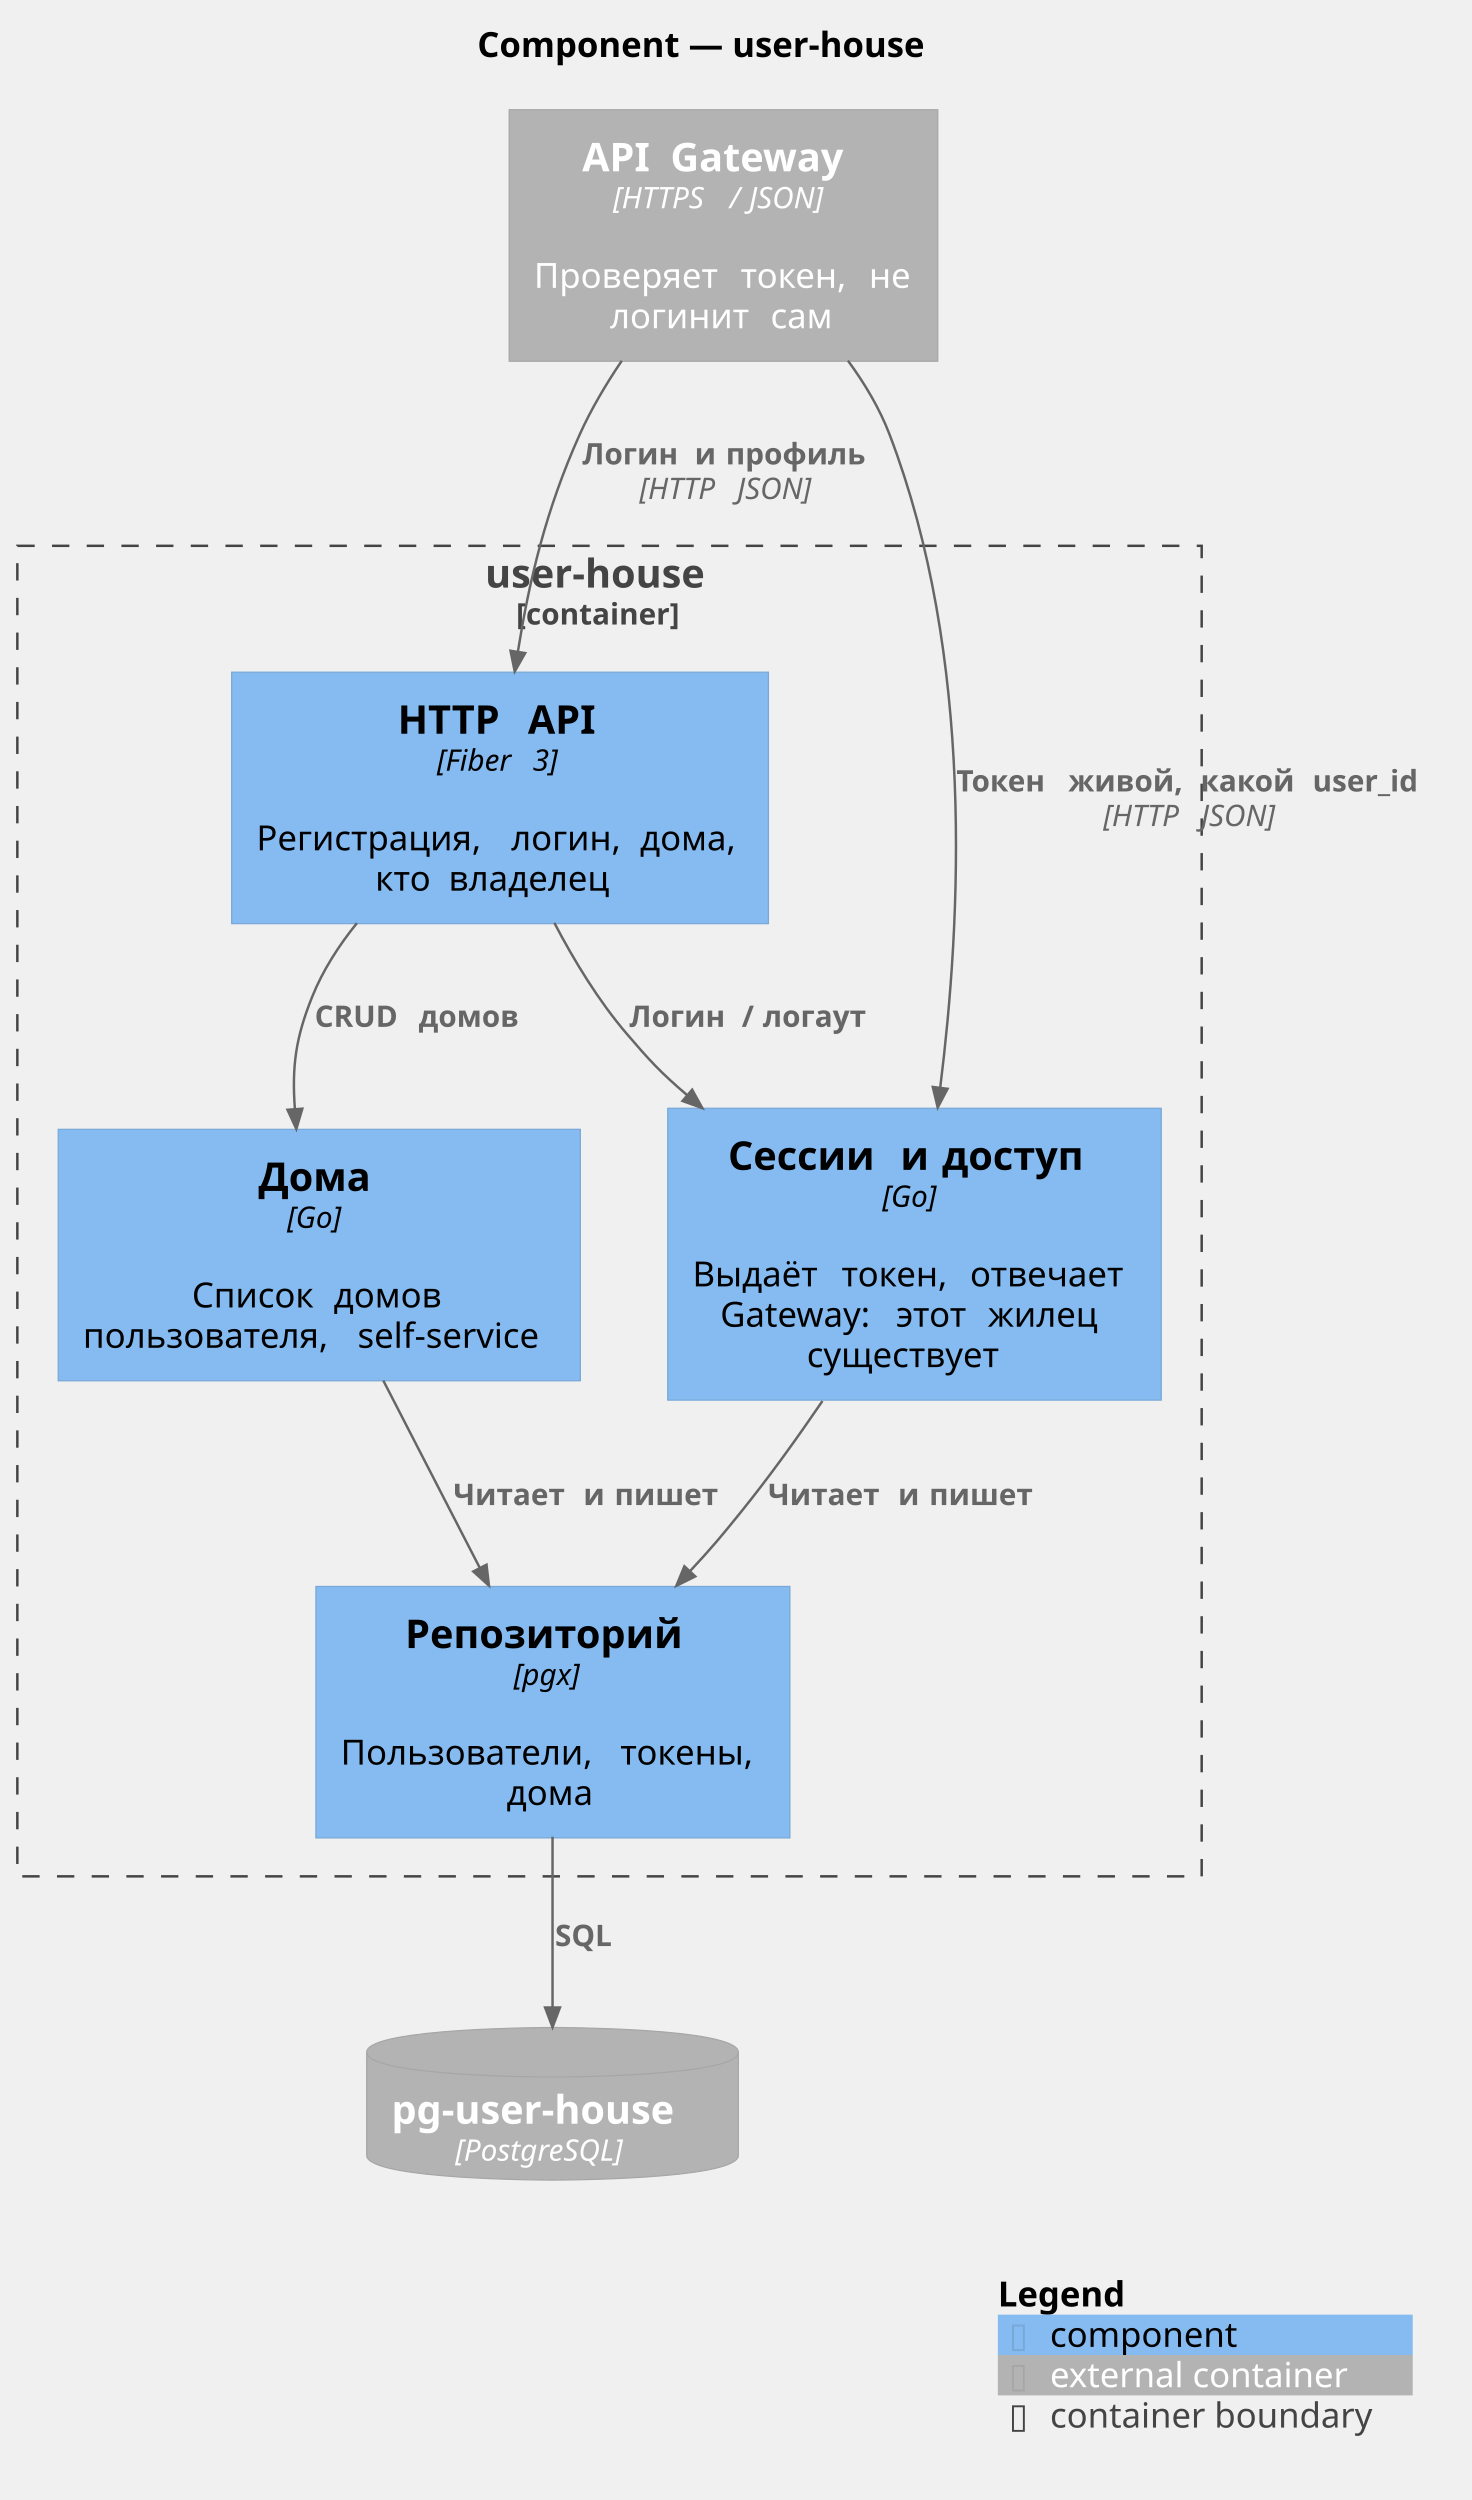
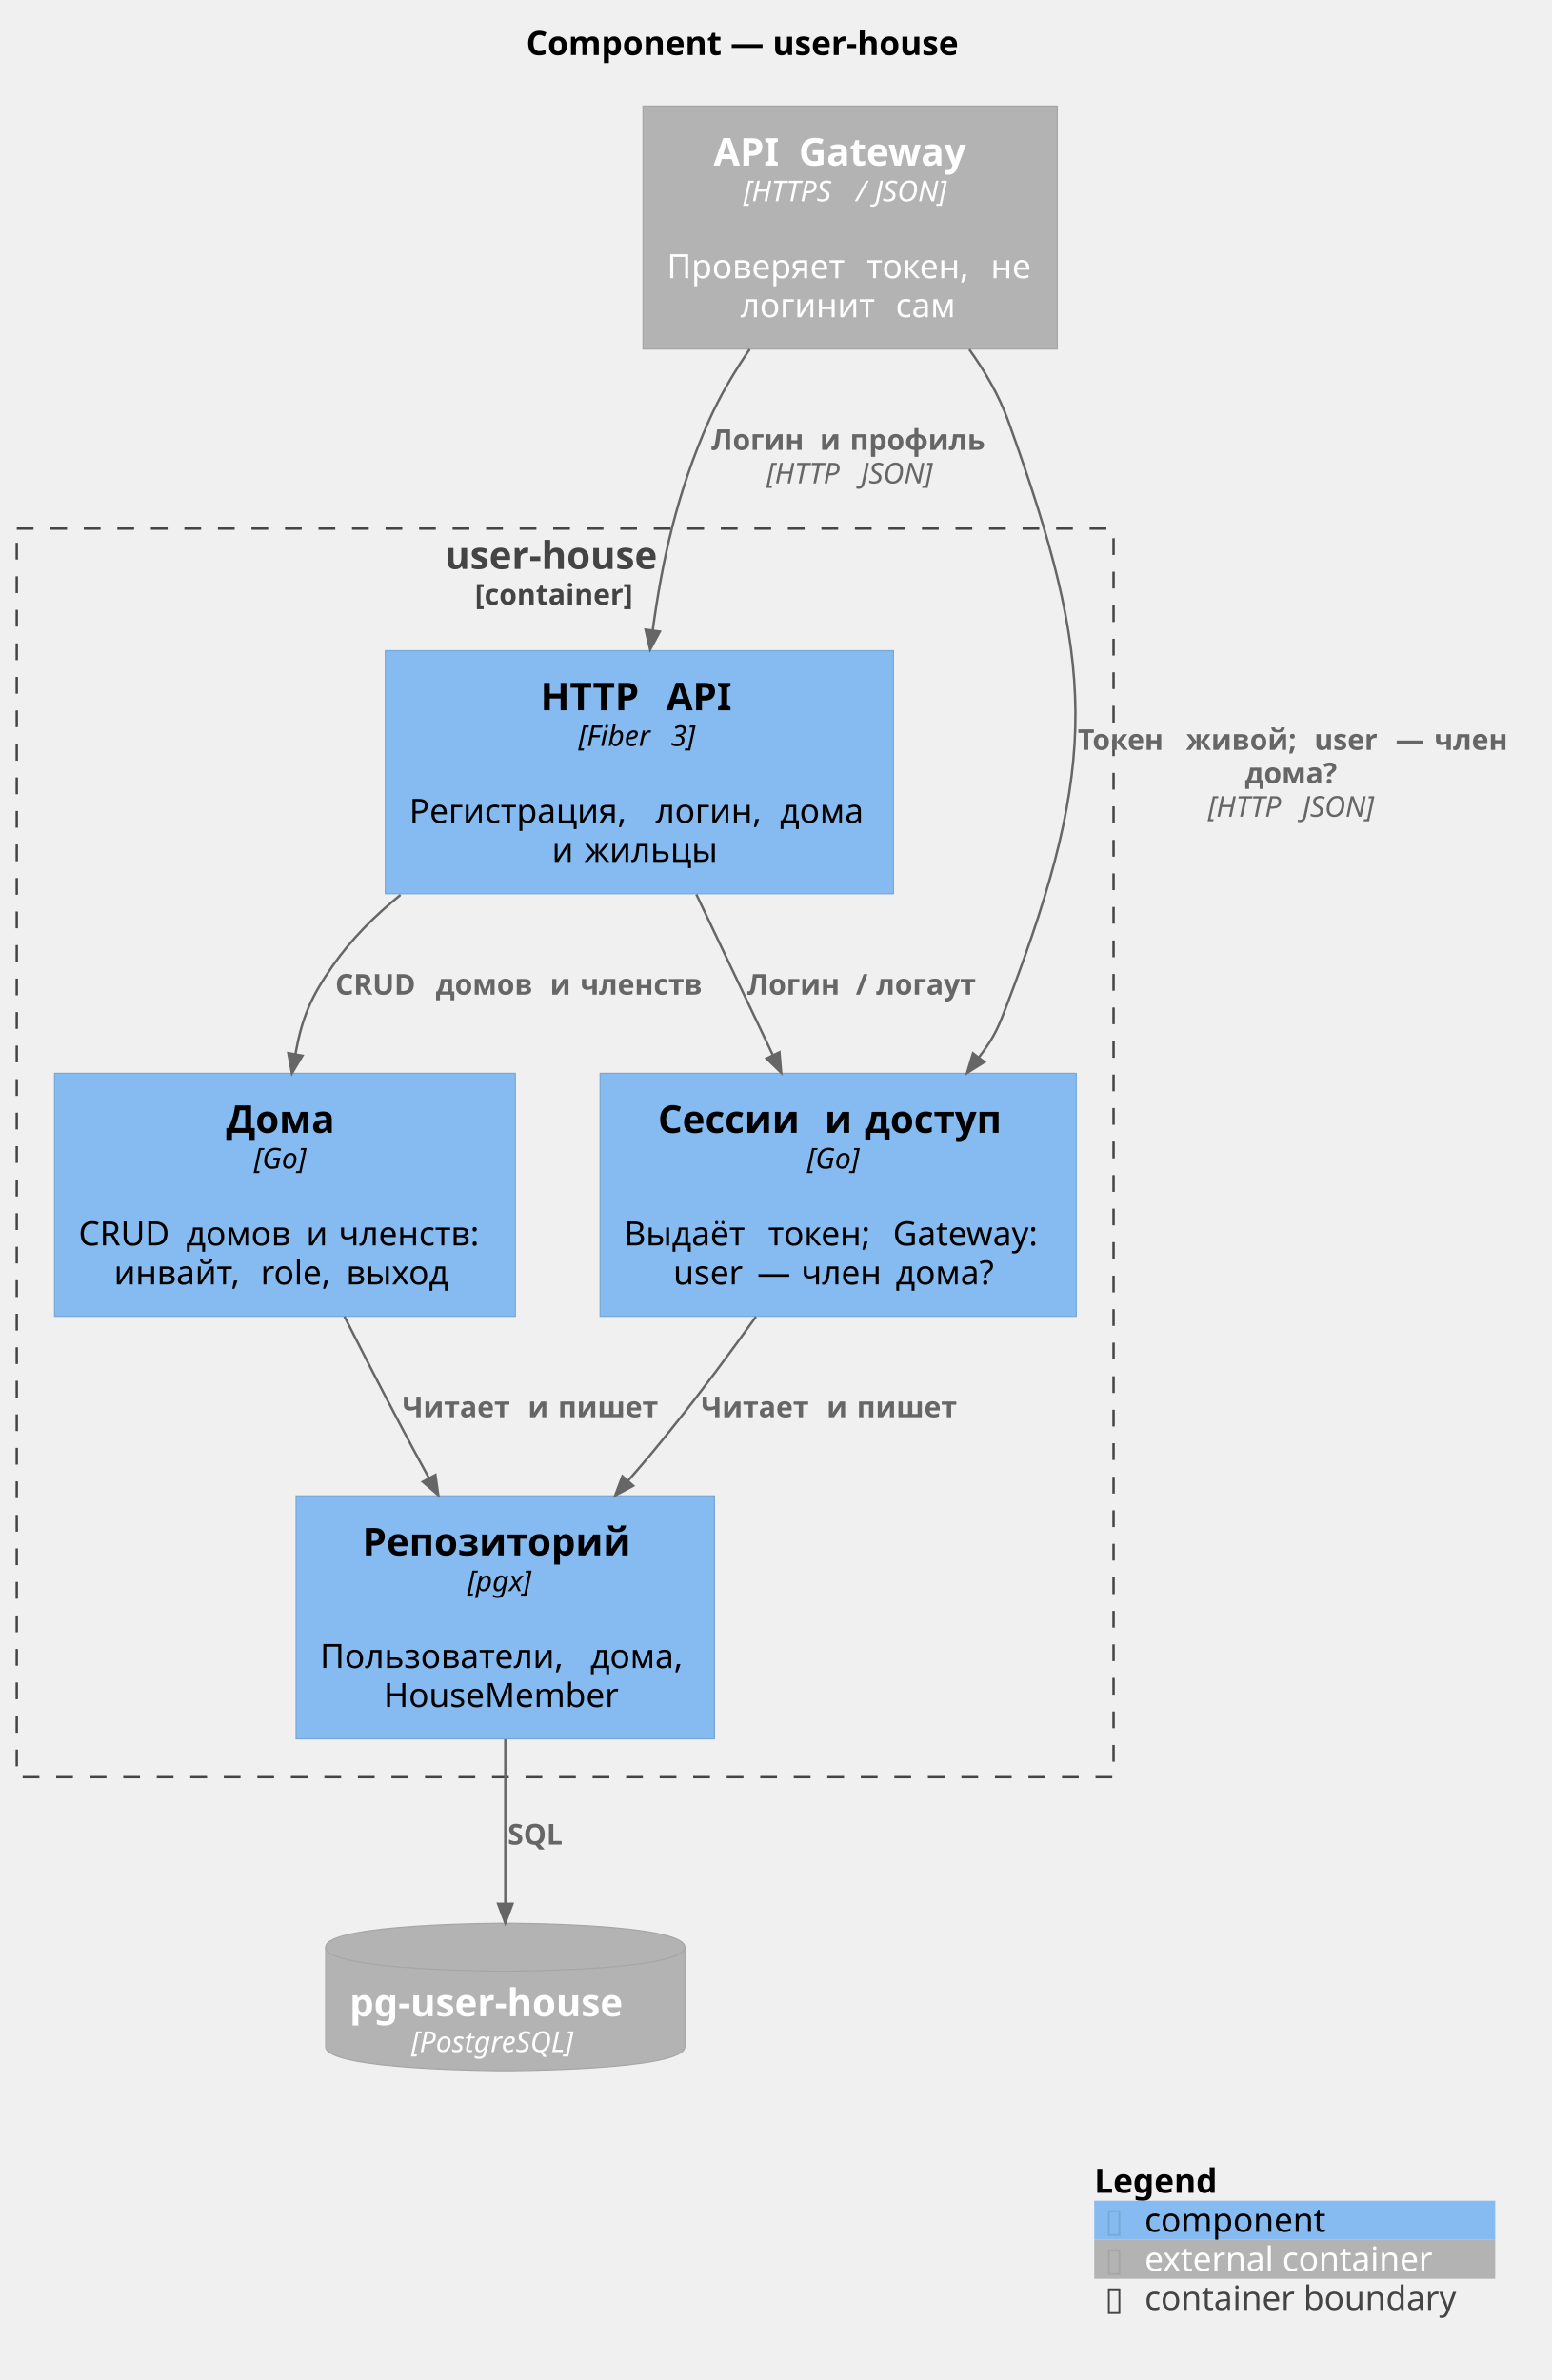
- <svg xmlns="http://www.w3.org/2000/svg" version="1.1" data-diagram-type="DESCRIPTION" style="width:594px;height:1009px;background:#FFFFFF;" width="594px" height="1009px" viewBox="0 0 594 1009" zoomAndPan="magnify" preserveAspectRatio="none" contentStyleType="text/css">
+ <svg xmlns="http://www.w3.org/2000/svg" version="1.1" data-diagram-type="DESCRIPTION" style="width:648px;height:994px;background:#FFFFFF;" width="648px" height="994px" viewBox="0 0 648 994" zoomAndPan="magnify" preserveAspectRatio="none" contentStyleType="text/css">
  <defs />
  <g font-family="sans-serif" lengthAdjust="spacing">
    <g class="title" data-source-line="3">
-       <text x="192.648" y="22.995" fill="#000" font-size="14" textLength="201.879" font-weight="700">Component — user-house</text>
+       <text x="219.75" y="22.995" fill="#000" font-size="14" textLength="201.879" font-weight="700">Component — user-house</text>
    </g>
    <g class="cluster" data-qualified-name="userHouse" id="ent0001" data-source-line="1690">
-       <rect x="7" y="220.297" width="478" height="537" fill="none" style="stroke:#444;stroke-width:1;stroke-dasharray:7,7;" />
-       <text x="195.777" y="237.148" fill="#444" font-size="16" textLength="100.445" font-weight="700">user-house</text>
-       <text x="208.292" y="252.061" fill="#444" font-size="12" textLength="75.416" font-weight="700">[container]</text>
+       <rect x="7" y="220.777" width="458" height="521.46" fill="none" style="stroke:#444;stroke-width:1;stroke-dasharray:7,7;" />
+       <text x="185.777" y="237.628" fill="#444" font-size="16" textLength="100.445" font-weight="700">user-house</text>
+       <text x="198.292" y="252.541" fill="#444" font-size="12" textLength="75.416" font-weight="700">[container]</text>
    </g>
    <g class="entity" data-qualified-name="userHouse.api" id="ent0002" data-source-line="83">
-       <rect x="93.5" y="271.297" width="216.636" height="101.484" fill="#85BBF0" style="stroke:#78A8D8;stroke-width:0.5;" />
-       <text x="160.529" y="296.148" fill="#000" font-size="16" textLength="46.945" font-weight="700">HTTP</text>
-       <text x="207.474" y="296.148" fill="#000" font-size="16" font-weight="700"> </text>
-       <text x="213.044" y="296.148" fill="#000" font-size="16" textLength="30.063" font-weight="700">API</text>
-       <text x="176.327" y="311.061" fill="#000" font-size="12" textLength="34.852" font-style="italic">[Fiber</text>
-       <text x="211.178" y="311.061" fill="#000" font-size="12" font-style="italic"> </text>
-       <text x="214.993" y="311.061" fill="#000" font-size="12" textLength="12.316" font-style="italic">3]</text>
-       <text x="199.593" y="326.886" fill="#000" font-size="14"> </text>
-       <text x="103.5" y="343.183" fill="#000" font-size="14" textLength="98.328">Регистрация,</text>
-       <text x="201.828" y="343.183" fill="#000" font-size="14"> </text>
-       <text x="206.278" y="343.183" fill="#000" font-size="14" textLength="47.571">логин,</text>
-       <text x="253.85" y="343.183" fill="#000" font-size="14"> </text>
-       <text x="258.3" y="343.183" fill="#000" font-size="14" textLength="41.836">дома,</text>
-       <text x="151.423" y="359.479" fill="#000" font-size="14" textLength="25.177">кто</text>
-       <text x="176.6" y="359.479" fill="#000" font-size="14"> </text>
-       <text x="181.05" y="359.479" fill="#000" font-size="14" textLength="71.162">владелец</text>
+       <rect x="160.91" y="271.777" width="212.186" height="101.484" fill="#85BBF0" style="stroke:#78A8D8;stroke-width:0.5;" />
+       <text x="225.714" y="296.628" fill="#000" font-size="16" textLength="46.945" font-weight="700">HTTP</text>
+       <text x="272.659" y="296.628" fill="#000" font-size="16" font-weight="700"> </text>
+       <text x="278.229" y="296.628" fill="#000" font-size="16" textLength="30.063" font-weight="700">API</text>
+       <text x="241.512" y="311.541" fill="#000" font-size="12" textLength="34.852" font-style="italic">[Fiber</text>
+       <text x="276.363" y="311.541" fill="#000" font-size="12" font-style="italic"> </text>
+       <text x="280.178" y="311.541" fill="#000" font-size="12" textLength="12.316" font-style="italic">3]</text>
+       <text x="264.778" y="327.366" fill="#000" font-size="14"> </text>
+       <text x="170.91" y="343.663" fill="#000" font-size="14" textLength="98.328">Регистрация,</text>
+       <text x="269.238" y="343.663" fill="#000" font-size="14"> </text>
+       <text x="273.688" y="343.663" fill="#000" font-size="14" textLength="47.571">логин,</text>
+       <text x="321.26" y="343.663" fill="#000" font-size="14"> </text>
+       <text x="325.71" y="343.663" fill="#000" font-size="14" textLength="37.386">дома</text>
+       <text x="230.482" y="359.959" fill="#000" font-size="14">и</text>
+       <text x="239.58" y="359.959" fill="#000" font-size="14"> </text>
+       <text x="244.031" y="359.959" fill="#000" font-size="14" textLength="59.493">жильцы</text>
    </g>
    <g class="entity" data-qualified-name="userHouse.auth" id="ent0003" data-source-line="83">
-       <rect x="269.5" y="447.297" width="199.184" height="117.781" fill="#85BBF0" style="stroke:#78A8D8;stroke-width:0.5;" />
-       <text x="293.846" y="472.148" fill="#000" font-size="16" textLength="63.984" font-weight="700">Сессии</text>
-       <text x="357.83" y="472.148" fill="#000" font-size="16" font-weight="700"> </text>
-       <text x="363.4" y="472.148" fill="#000" font-size="16" font-weight="700">и</text>
-       <text x="374.611" y="472.148" fill="#000" font-size="16" font-weight="700"> </text>
-       <text x="380.182" y="472.148" fill="#000" font-size="16" textLength="64.156" font-weight="700">доступ</text>
-       <text x="356.09" y="487.061" fill="#000" font-size="12" textLength="26.004" font-style="italic">[Go]</text>
-       <text x="366.867" y="502.886" fill="#000" font-size="14"> </text>
-       <text x="279.5" y="519.183" fill="#000" font-size="14" textLength="55.686">Выдаёт</text>
-       <text x="335.186" y="519.183" fill="#000" font-size="14"> </text>
-       <text x="339.636" y="519.183" fill="#000" font-size="14" textLength="47.394">токен,</text>
-       <text x="387.029" y="519.183" fill="#000" font-size="14"> </text>
-       <text x="391.479" y="519.183" fill="#000" font-size="14" textLength="67.204">отвечает</text>
-       <text x="290.68" y="535.479" fill="#000" font-size="14" textLength="66.562">Gateway:</text>
-       <text x="357.242" y="535.479" fill="#000" font-size="14"> </text>
-       <text x="361.692" y="535.479" fill="#000" font-size="14" textLength="32.56">этот</text>
-       <text x="394.251" y="535.479" fill="#000" font-size="14"> </text>
-       <text x="398.702" y="535.479" fill="#000" font-size="14" textLength="48.802">жилец</text>
-       <text x="325.622" y="551.776" fill="#000" font-size="14" textLength="86.939">существует</text>
+       <rect x="250.6" y="448.267" width="198.808" height="101.484" fill="#85BBF0" style="stroke:#78A8D8;stroke-width:0.5;" />
+       <text x="274.758" y="473.118" fill="#000" font-size="16" textLength="63.984" font-weight="700">Сессии</text>
+       <text x="338.742" y="473.118" fill="#000" font-size="16" font-weight="700"> </text>
+       <text x="344.312" y="473.118" fill="#000" font-size="16" font-weight="700">и</text>
+       <text x="355.523" y="473.118" fill="#000" font-size="16" font-weight="700"> </text>
+       <text x="361.094" y="473.118" fill="#000" font-size="16" textLength="64.156" font-weight="700">доступ</text>
+       <text x="337.002" y="488.031" fill="#000" font-size="12" textLength="26.004" font-style="italic">[Go]</text>
+       <text x="347.779" y="503.856" fill="#000" font-size="14"> </text>
+       <text x="260.6" y="520.153" fill="#000" font-size="14" textLength="55.686">Выдаёт</text>
+       <text x="316.286" y="520.153" fill="#000" font-size="14"> </text>
+       <text x="320.736" y="520.153" fill="#000" font-size="14" textLength="47.66">токен;</text>
+       <text x="368.396" y="520.153" fill="#000" font-size="14"> </text>
+       <text x="372.846" y="520.153" fill="#000" font-size="14" textLength="66.562">Gateway:</text>
+       <text x="281.159" y="536.449" fill="#000" font-size="14" textLength="30.536">user</text>
+       <text x="311.695" y="536.449" fill="#000" font-size="14"> </text>
+       <text x="316.145" y="536.449" fill="#000" font-size="14">—</text>
+       <text x="330.145" y="536.449" fill="#000" font-size="14"> </text>
+       <text x="334.596" y="536.449" fill="#000" font-size="14" textLength="34.986">член</text>
+       <text x="369.582" y="536.449" fill="#000" font-size="14"> </text>
+       <text x="374.032" y="536.449" fill="#000" font-size="14" textLength="44.816">дома?</text>
    </g>
    <g class="entity" data-qualified-name="userHouse.houses" id="ent0004" data-source-line="83">
-       <rect x="23.5" y="455.797" width="210.723" height="101.484" fill="#85BBF0" style="stroke:#78A8D8;stroke-width:0.5;" />
-       <text x="104.303" y="480.648" fill="#000" font-size="16" textLength="49.117" font-weight="700">Дома</text>
-       <text x="115.859" y="495.561" fill="#000" font-size="12" textLength="26.004" font-style="italic">[Go]</text>
-       <text x="126.636" y="511.386" fill="#000" font-size="14"> </text>
-       <text x="77.452" y="527.683" fill="#000" font-size="14" textLength="52.746">Список</text>
-       <text x="130.198" y="527.683" fill="#000" font-size="14"> </text>
-       <text x="134.648" y="527.683" fill="#000" font-size="14" textLength="45.623">домов</text>
-       <text x="33.5" y="543.979" fill="#000" font-size="14" textLength="106.347">пользователя,</text>
-       <text x="139.847" y="543.979" fill="#000" font-size="14"> </text>
-       <text x="144.297" y="543.979" fill="#000" font-size="14" textLength="79.926">self-service</text>
+       <rect x="22.8" y="448.267" width="192.409" height="101.484" fill="#85BBF0" style="stroke:#78A8D8;stroke-width:0.5;" />
+       <text x="94.446" y="473.118" fill="#000" font-size="16" textLength="49.117" font-weight="700">Дома</text>
+       <text x="106.003" y="488.031" fill="#000" font-size="12" textLength="26.004" font-style="italic">[Go]</text>
+       <text x="116.779" y="503.856" fill="#000" font-size="14"> </text>
+       <text x="32.8" y="520.153" fill="#000" font-size="14" textLength="40.53">CRUD</text>
+       <text x="73.33" y="520.153" fill="#000" font-size="14"> </text>
+       <text x="77.78" y="520.153" fill="#000" font-size="14" textLength="45.623">домов</text>
+       <text x="123.404" y="520.153" fill="#000" font-size="14"> </text>
+       <text x="127.854" y="520.153" fill="#000" font-size="14">и</text>
+       <text x="136.952" y="520.153" fill="#000" font-size="14"> </text>
+       <text x="141.403" y="520.153" fill="#000" font-size="14" textLength="63.807">членств:</text>
+       <text x="47.607" y="536.449" fill="#000" font-size="14" textLength="56.786">инвайт,</text>
+       <text x="104.393" y="536.449" fill="#000" font-size="14"> </text>
+       <text x="108.843" y="536.449" fill="#000" font-size="14" textLength="31.274">role,</text>
+       <text x="140.117" y="536.449" fill="#000" font-size="14"> </text>
+       <text x="144.568" y="536.449" fill="#000" font-size="14" textLength="45.835">выход</text>
    </g>
    <g class="entity" data-qualified-name="userHouse.repo" id="ent0005" data-source-line="83">
-       <rect x="127.5" y="640.297" width="191.295" height="101.484" fill="#85BBF0" style="stroke:#78A8D8;stroke-width:0.5;" />
-       <text x="163.511" y="665.148" fill="#000" font-size="16" textLength="119.273" font-weight="700">Репозиторий</text>
-       <text x="207.298" y="680.061" fill="#000" font-size="12" textLength="31.699" font-style="italic">[pgx]</text>
-       <text x="220.922" y="695.886" fill="#000" font-size="14"> </text>
-       <text x="137.5" y="712.183" fill="#000" font-size="14" textLength="108.397">Пользователи,</text>
-       <text x="245.897" y="712.183" fill="#000" font-size="14"> </text>
-       <text x="250.348" y="712.183" fill="#000" font-size="14" textLength="58.447">токены,</text>
-       <text x="204.455" y="728.479" fill="#000" font-size="14" textLength="37.386">дома</text>
+       <rect x="123.66" y="624.747" width="174.684" height="101.484" fill="#85BBF0" style="stroke:#78A8D8;stroke-width:0.5;" />
+       <text x="151.365" y="649.598" fill="#000" font-size="16" textLength="119.273" font-weight="700">Репозиторий</text>
+       <text x="195.152" y="664.511" fill="#000" font-size="12" textLength="31.699" font-style="italic">[pgx]</text>
+       <text x="208.777" y="680.336" fill="#000" font-size="14"> </text>
+       <text x="133.66" y="696.633" fill="#000" font-size="14" textLength="108.397">Пользователи,</text>
+       <text x="242.057" y="696.633" fill="#000" font-size="14"> </text>
+       <text x="246.508" y="696.633" fill="#000" font-size="14" textLength="41.836">дома,</text>
+       <text x="160.272" y="712.929" fill="#000" font-size="14" textLength="101.459">HouseMember</text>
    </g>
    <g class="entity" data-qualified-name="db" id="ent0006" data-source-line="92">
-       <path d="M148,828.297 C148,818.297 222.996,818.297 222.996,818.297 C222.996,818.297 297.992,818.297 297.992,828.297 L297.992,869.891 C297.992,879.891 222.996,879.891 222.996,879.891 C222.996,879.891 148,879.891 148,869.891 L148,828.297" style="stroke:#A6A6A6;stroke-width:0.5;" fill="#B3B3B3" />
-       <path d="M148,828.297 C148,838.297 222.996,838.297 222.996,838.297 C222.996,838.297 297.992,838.297 297.992,828.297" style="stroke:#A6A6A6;stroke-width:0.5;" fill="none" />
-       <text x="158" y="857.148" fill="#FFF" font-size="16" textLength="129.992" font-weight="700">pg-user-house</text>
-       <text x="183.706" y="872.061" fill="#FFF" font-size="12" textLength="78.58" font-style="italic">[PostgreSQL]</text>
+       <path d="M136,813.237 C136,803.237 210.996,803.237 210.996,803.237 C210.996,803.237 285.992,803.237 285.992,813.237 L285.992,854.831 C285.992,864.831 210.996,864.831 210.996,864.831 C210.996,864.831 136,864.831 136,854.831 L136,813.237" style="stroke:#A6A6A6;stroke-width:0.5;" fill="#B3B3B3" />
+       <path d="M136,813.237 C136,823.237 210.996,823.237 210.996,823.237 C210.996,823.237 285.992,823.237 285.992,813.237" style="stroke:#A6A6A6;stroke-width:0.5;" fill="none" />
+       <text x="146" y="842.088" fill="#FFF" font-size="16" textLength="129.992" font-weight="700">pg-user-house</text>
+       <text x="171.706" y="857.001" fill="#FFF" font-size="12" textLength="78.58" font-style="italic">[PostgreSQL]</text>
    </g>
    <g class="entity" data-qualified-name="gw" id="ent0007" data-source-line="88">
-       <rect x="205.5" y="44.297" width="172.981" height="101.484" fill="#B3B3B3" style="stroke:#A6A6A6;stroke-width:0.5;" />
-       <text x="234.956" y="69.148" fill="#FFF" font-size="16" textLength="30.063" font-weight="700">API</text>
-       <text x="265.018" y="69.148" fill="#FFF" font-size="16" font-weight="700"> </text>
-       <text x="270.588" y="69.148" fill="#FFF" font-size="16" textLength="78.438" font-weight="700">Gateway</text>
-       <text x="247.416" y="84.061" fill="#FFF" font-size="12" textLength="43.219" font-style="italic">[HTTPS</text>
-       <text x="290.634" y="84.061" fill="#FFF" font-size="12" font-style="italic"> </text>
-       <text x="294.449" y="84.061" fill="#FFF" font-size="12" font-style="italic">/</text>
-       <text x="298.492" y="84.061" fill="#FFF" font-size="12" font-style="italic"> </text>
-       <text x="302.306" y="84.061" fill="#FFF" font-size="12" textLength="34.26" font-style="italic">JSON]</text>
-       <text x="289.766" y="99.886" fill="#FFF" font-size="14"> </text>
-       <text x="215.5" y="116.183" fill="#FFF" font-size="14" textLength="78.921">Проверяет</text>
-       <text x="294.421" y="116.183" fill="#FFF" font-size="14"> </text>
-       <text x="298.871" y="116.183" fill="#FFF" font-size="14" textLength="47.394">токен,</text>
-       <text x="346.265" y="116.183" fill="#FFF" font-size="14"> </text>
-       <text x="350.715" y="116.183" fill="#FFF" font-size="14" textLength="17.767">не</text>
-       <text x="246.159" y="132.479" fill="#FFF" font-size="14" textLength="60.375">логинит</text>
-       <text x="306.534" y="132.479" fill="#FFF" font-size="14"> </text>
-       <text x="310.984" y="132.479" fill="#FFF" font-size="14" textLength="26.838">сам</text>
+       <rect x="268.51" y="44.297" width="172.981" height="101.484" fill="#B3B3B3" style="stroke:#A6A6A6;stroke-width:0.5;" />
+       <text x="297.966" y="69.148" fill="#FFF" font-size="16" textLength="30.063" font-weight="700">API</text>
+       <text x="328.028" y="69.148" fill="#FFF" font-size="16" font-weight="700"> </text>
+       <text x="333.598" y="69.148" fill="#FFF" font-size="16" textLength="78.438" font-weight="700">Gateway</text>
+       <text x="310.426" y="84.061" fill="#FFF" font-size="12" textLength="43.219" font-style="italic">[HTTPS</text>
+       <text x="353.644" y="84.061" fill="#FFF" font-size="12" font-style="italic"> </text>
+       <text x="357.459" y="84.061" fill="#FFF" font-size="12" font-style="italic">/</text>
+       <text x="361.502" y="84.061" fill="#FFF" font-size="12" font-style="italic"> </text>
+       <text x="365.316" y="84.061" fill="#FFF" font-size="12" textLength="34.26" font-style="italic">JSON]</text>
+       <text x="352.776" y="99.886" fill="#FFF" font-size="14"> </text>
+       <text x="278.51" y="116.183" fill="#FFF" font-size="14" textLength="78.921">Проверяет</text>
+       <text x="357.431" y="116.183" fill="#FFF" font-size="14"> </text>
+       <text x="361.881" y="116.183" fill="#FFF" font-size="14" textLength="47.394">токен,</text>
+       <text x="409.275" y="116.183" fill="#FFF" font-size="14"> </text>
+       <text x="413.725" y="116.183" fill="#FFF" font-size="14" textLength="17.767">не</text>
+       <text x="309.169" y="132.479" fill="#FFF" font-size="14" textLength="60.375">логинит</text>
+       <text x="369.544" y="132.479" fill="#FFF" font-size="14"> </text>
+       <text x="373.994" y="132.479" fill="#FFF" font-size="14" textLength="26.838">сам</text>
    </g>
    <g class="link" data-entity-1="ent0007" data-entity-2="ent0002" id="lnk8" data-source-line="1803" data-link-type="dependency">
-       <path d="M250.94,145.617 C244.55,155.067 238.56,165.177 234,175.297 C220.35,205.597 213.598,234.236 208.998,263.116" style="stroke:#666;stroke-width:1;" fill="none" id="gw-to-api" />
-       <polygon points="207.74,271.017,211.961,263.588,206.036,262.645,207.74,271.017" fill="#666" style="stroke:#666;stroke-width:1;stroke-linejoin:miter;stroke-miterlimit:10;" />
-       <text x="235" y="187.436" fill="#666" font-size="12" textLength="41.18" font-weight="700">Логин</text>
-       <text x="276.18" y="187.436" fill="#666" font-size="12" font-weight="700"> </text>
-       <text x="280.357" y="187.436" fill="#666" font-size="12" font-weight="700">и</text>
-       <text x="288.766" y="187.436" fill="#666" font-size="12" font-weight="700"> </text>
-       <text x="292.943" y="187.436" fill="#666" font-size="12" textLength="61.816" font-weight="700">профиль</text>
-       <text x="258.042" y="201.404" fill="#666" font-size="12" textLength="35.602" font-style="italic">[HTTP</text>
-       <text x="293.644" y="201.404" fill="#666" font-size="12" font-style="italic"> </text>
-       <text x="297.458" y="201.404" fill="#666" font-size="12" textLength="34.26" font-style="italic">JSON]</text>
+       <path d="M313.05,145.877 C306.56,155.367 300.53,165.547 296,175.777 C282.63,205.977 276.45,234.479 272.55,263.369" style="stroke:#666;stroke-width:1;" fill="none" id="gw-to-api" />
+       <polygon points="271.48,271.297,275.523,263.77,269.577,262.967,271.48,271.297" fill="#666" style="stroke:#666;stroke-width:1;stroke-linejoin:miter;stroke-miterlimit:10;" />
+       <text x="297" y="187.916" fill="#666" font-size="12" textLength="41.18" font-weight="700">Логин</text>
+       <text x="338.18" y="187.916" fill="#666" font-size="12" font-weight="700"> </text>
+       <text x="342.357" y="187.916" fill="#666" font-size="12" font-weight="700">и</text>
+       <text x="350.766" y="187.916" fill="#666" font-size="12" font-weight="700"> </text>
+       <text x="354.943" y="187.916" fill="#666" font-size="12" textLength="61.816" font-weight="700">профиль</text>
+       <text x="320.042" y="201.884" fill="#666" font-size="12" textLength="35.602" font-style="italic">[HTTP</text>
+       <text x="355.644" y="201.884" fill="#666" font-size="12" font-style="italic"> </text>
+       <text x="359.458" y="201.884" fill="#666" font-size="12" textLength="34.26" font-style="italic">JSON]</text>
    </g>
    <g class="link" data-entity-1="ent0007" data-entity-2="ent0003" id="lnk9" data-source-line="1803" data-link-type="dependency">
-       <path d="M342.23,145.557 C349.01,154.787 355,164.847 359,175.297 C393.4,265.237 387.956,371.309 379.456,439.069" style="stroke:#666;stroke-width:1;" fill="none" id="gw-to-auth" />
-       <polygon points="378.46,447.007,382.432,439.442,376.479,438.696,378.46,447.007" fill="#666" style="stroke:#666;stroke-width:1;stroke-linejoin:miter;stroke-miterlimit:10;" />
-       <text x="386" y="319.436" fill="#666" font-size="12" textLength="41.004" font-weight="700">Токен</text>
-       <text x="427.004" y="319.436" fill="#666" font-size="12" font-weight="700"> </text>
-       <text x="431.182" y="319.436" fill="#666" font-size="12" textLength="49.154" font-weight="700">живой,</text>
-       <text x="480.336" y="319.436" fill="#666" font-size="12" font-weight="700"> </text>
-       <text x="484.514" y="319.436" fill="#666" font-size="12" textLength="41.039" font-weight="700">какой</text>
-       <text x="525.553" y="319.436" fill="#666" font-size="12" font-weight="700"> </text>
-       <text x="529.73" y="319.436" fill="#666" font-size="12" textLength="48.445" font-weight="700">user_id</text>
-       <text x="445.25" y="333.404" fill="#666" font-size="12" textLength="35.602" font-style="italic">[HTTP</text>
-       <text x="480.852" y="333.404" fill="#666" font-size="12" font-style="italic"> </text>
-       <text x="484.666" y="333.404" fill="#666" font-size="12" textLength="34.26" font-style="italic">JSON]</text>
+       <path d="M404.76,145.957 C411.41,155.217 417.22,165.297 421,175.777 C457.52,277.177 459.34,317.547 421,418.267 C416.98,428.827 415.689,432.524 408.679,441.724" style="stroke:#666;stroke-width:1;" fill="none" id="gw-to-auth" />
+       <polygon points="403.83,448.087,411.065,443.542,406.292,439.905,403.83,448.087" fill="#666" style="stroke:#666;stroke-width:1;stroke-linejoin:miter;stroke-miterlimit:10;" />
+       <text x="450.07" y="313.166" fill="#666" font-size="12" textLength="41.004" font-weight="700">Токен</text>
+       <text x="491.074" y="313.166" fill="#666" font-size="12" font-weight="700"> </text>
+       <text x="495.252" y="313.166" fill="#666" font-size="12" textLength="49.395" font-weight="700">живой;</text>
+       <text x="544.646" y="313.166" fill="#666" font-size="12" font-weight="700"> </text>
+       <text x="548.824" y="313.166" fill="#666" font-size="12" textLength="29.742" font-weight="700">user</text>
+       <text x="578.566" y="313.166" fill="#666" font-size="12" font-weight="700"> </text>
+       <text x="582.744" y="313.166" fill="#666" font-size="12" font-weight="700">—</text>
+       <text x="594.744" y="313.166" fill="#666" font-size="12" font-weight="700"> </text>
+       <text x="598.922" y="313.166" fill="#666" font-size="12" textLength="33.457" font-weight="700">член</text>
+       <text x="519.823" y="327.134" fill="#666" font-size="12" textLength="42.803" font-weight="700">дома?</text>
+       <text x="504.386" y="341.103" fill="#666" font-size="12" textLength="35.602" font-style="italic">[HTTP</text>
+       <text x="539.988" y="341.103" fill="#666" font-size="12" font-style="italic"> </text>
+       <text x="543.802" y="341.103" fill="#666" font-size="12" textLength="34.26" font-style="italic">JSON]</text>
    </g>
    <g class="link" data-entity-1="ent0002" data-entity-2="ent0003" id="lnk10" data-source-line="1803" data-link-type="dependency">
-       <path d="M223.72,372.437 C231.69,387.707 241.6,403.987 253,417.297 C262.04,427.857 266.475,432.743 277.405,442.073" style="stroke:#666;stroke-width:1;" fill="none" id="api-to-auth" />
-       <polygon points="283.49,447.267,279.353,439.791,275.458,444.355,283.49,447.267" fill="#666" style="stroke:#666;stroke-width:1;stroke-linejoin:miter;stroke-miterlimit:10;" />
-       <text x="254" y="414.436" fill="#666" font-size="12" textLength="41.18" font-weight="700">Логин</text>
-       <text x="295.18" y="414.436" fill="#666" font-size="12" font-weight="700"> </text>
-       <text x="299.357" y="414.436" fill="#666" font-size="12" font-weight="700">/</text>
-       <text x="303.74" y="414.436" fill="#666" font-size="12" font-weight="700"> </text>
-       <text x="307.918" y="414.436" fill="#666" font-size="12" textLength="46.178" font-weight="700">логаут</text>
+       <path d="M290.78,373.527 C301.9,396.887 311.664,417.412 322.774,440.772" style="stroke:#666;stroke-width:1;" fill="none" id="api-to-auth" />
+       <polygon points="326.21,447.997,325.483,439.484,320.065,442.061,326.21,447.997" fill="#666" style="stroke:#666;stroke-width:1;stroke-linejoin:miter;stroke-miterlimit:10;" />
+       <text x="311.99" y="415.406" fill="#666" font-size="12" textLength="41.18" font-weight="700">Логин</text>
+       <text x="353.17" y="415.406" fill="#666" font-size="12" font-weight="700"> </text>
+       <text x="357.347" y="415.406" fill="#666" font-size="12" font-weight="700">/</text>
+       <text x="361.73" y="415.406" fill="#666" font-size="12" font-weight="700"> </text>
+       <text x="365.908" y="415.406" fill="#666" font-size="12" textLength="46.178" font-weight="700">логаут</text>
    </g>
    <g class="link" data-entity-1="ent0002" data-entity-2="ent0004" id="lnk11" data-source-line="1803" data-link-type="dependency">
-       <path d="M144.07,372.547 C136.71,381.647 130.26,391.667 126,402.297 C119.34,418.897 117.763,430.268 119.023,447.688" style="stroke:#666;stroke-width:1;" fill="none" id="api-to-houses" />
-       <polygon points="119.6,455.667,122.015,447.471,116.031,447.904,119.6,455.667" fill="#666" style="stroke:#666;stroke-width:1;stroke-linejoin:miter;stroke-miterlimit:10;" />
-       <text x="127" y="414.436" fill="#666" font-size="12" textLength="37.752" font-weight="700">CRUD</text>
-       <text x="164.752" y="414.436" fill="#666" font-size="12" font-weight="700"> </text>
-       <text x="168.93" y="414.436" fill="#666" font-size="12" textLength="43.582" font-weight="700">домов</text>
+       <path d="M167.26,373.737 C156.54,382.387 146.73,392.217 139,403.267 C129.84,416.347 126.149,424.896 123.339,440.376" style="stroke:#666;stroke-width:1;" fill="none" id="api-to-houses" />
+       <polygon points="121.91,448.247,126.291,440.911,120.387,439.84,121.91,448.247" fill="#666" style="stroke:#666;stroke-width:1;stroke-linejoin:miter;stroke-miterlimit:10;" />
+       <text x="140" y="415.406" fill="#666" font-size="12" textLength="37.752" font-weight="700">CRUD</text>
+       <text x="177.752" y="415.406" fill="#666" font-size="12" font-weight="700"> </text>
+       <text x="181.93" y="415.406" fill="#666" font-size="12" textLength="43.582" font-weight="700">домов</text>
+       <text x="225.512" y="415.406" fill="#666" font-size="12" font-weight="700"> </text>
+       <text x="229.689" y="415.406" fill="#666" font-size="12" font-weight="700">и</text>
+       <text x="238.098" y="415.406" fill="#666" font-size="12" font-weight="700"> </text>
+       <text x="242.275" y="415.406" fill="#666" font-size="12" textLength="55.119" font-weight="700">членств</text>
    </g>
    <g class="link" data-entity-1="ent0003" data-entity-2="ent0005" id="lnk12" data-source-line="1803" data-link-type="dependency">
-       <path d="M331.94,565.447 C321.74,580.417 310.35,596.257 299,610.297 C290.96,620.247 287.372,624.573 278.412,634.193" style="stroke:#666;stroke-width:1;" fill="none" id="auth-to-repo" />
-       <polygon points="272.96,640.047,280.608,636.237,276.217,632.148,272.96,640.047" fill="#666" style="stroke:#666;stroke-width:1;stroke-linejoin:miter;stroke-miterlimit:10;" />
-       <text x="310" y="607.436" fill="#666" font-size="12" textLength="48.252" font-weight="700">Читает</text>
-       <text x="358.252" y="607.436" fill="#666" font-size="12" font-weight="700"> </text>
-       <text x="362.43" y="607.436" fill="#666" font-size="12" font-weight="700">и</text>
-       <text x="370.838" y="607.436" fill="#666" font-size="12" font-weight="700"> </text>
-       <text x="375.016" y="607.436" fill="#666" font-size="12" textLength="44.537" font-weight="700">пишет</text>
+       <path d="M315.67,549.907 C305.17,564.587 293.39,580.527 282,594.747 C274.12,604.587 270.694,608.811 262.164,618.541" style="stroke:#666;stroke-width:1;" fill="none" id="auth-to-repo" />
+       <polygon points="256.89,624.557,264.42,620.519,259.908,616.564,256.89,624.557" fill="#666" style="stroke:#666;stroke-width:1;stroke-linejoin:miter;stroke-miterlimit:10;" />
+       <text x="292.77" y="591.886" fill="#666" font-size="12" textLength="48.252" font-weight="700">Читает</text>
+       <text x="341.022" y="591.886" fill="#666" font-size="12" font-weight="700"> </text>
+       <text x="345.2" y="591.886" fill="#666" font-size="12" font-weight="700">и</text>
+       <text x="353.608" y="591.886" fill="#666" font-size="12" font-weight="700"> </text>
+       <text x="357.786" y="591.886" fill="#666" font-size="12" textLength="44.537" font-weight="700">пишет</text>
    </g>
    <g class="link" data-entity-1="ent0004" data-entity-2="ent0005" id="lnk13" data-source-line="1803" data-link-type="dependency">
-       <path d="M154.69,557.167 C167.95,582.917 180.426,607.135 193.686,632.875" style="stroke:#666;stroke-width:1;" fill="none" id="houses-to-repo" />
-       <polygon points="197.35,639.987,196.353,631.501,191.019,634.249,197.35,639.987" fill="#666" style="stroke:#666;stroke-width:1;stroke-linejoin:miter;stroke-miterlimit:10;" />
-       <text x="183" y="607.436" fill="#666" font-size="12" textLength="48.252" font-weight="700">Читает</text>
-       <text x="231.252" y="607.436" fill="#666" font-size="12" font-weight="700"> </text>
-       <text x="235.43" y="607.436" fill="#666" font-size="12" font-weight="700">и</text>
-       <text x="243.838" y="607.436" fill="#666" font-size="12" font-weight="700"> </text>
-       <text x="248.016" y="607.436" fill="#666" font-size="12" textLength="44.537" font-weight="700">пишет</text>
+       <path d="M143.83,549.837 C151.19,564.377 159.33,580.247 167,594.747 C172.1,604.397 173.806,607.611 179.186,617.431" style="stroke:#666;stroke-width:1;" fill="none" id="houses-to-repo" />
+       <polygon points="183.03,624.447,181.817,615.989,176.555,618.872,183.03,624.447" fill="#666" style="stroke:#666;stroke-width:1;stroke-linejoin:miter;stroke-miterlimit:10;" />
+       <text x="168" y="591.886" fill="#666" font-size="12" textLength="48.252" font-weight="700">Читает</text>
+       <text x="216.252" y="591.886" fill="#666" font-size="12" font-weight="700"> </text>
+       <text x="220.43" y="591.886" fill="#666" font-size="12" font-weight="700">и</text>
+       <text x="228.838" y="591.886" fill="#666" font-size="12" font-weight="700"> </text>
+       <text x="233.016" y="591.886" fill="#666" font-size="12" textLength="44.537" font-weight="700">пишет</text>
    </g>
    <g class="link" data-entity-1="ent0005" data-entity-2="ent0006" id="lnk14" data-source-line="1803" data-link-type="dependency">
-       <path d="M223,741.317 C223,766.567 223,788.457 223,810.217" style="stroke:#666;stroke-width:1;" fill="none" id="repo-to-db" />
-       <polygon points="223,818.217,226,810.217,220,810.217,223,818.217" fill="#666" style="stroke:#666;stroke-width:1;stroke-linejoin:miter;stroke-miterlimit:10;" />
-       <text x="224" y="785.436" fill="#666" font-size="12" textLength="26.49" font-weight="700">SQL</text>
+       <path d="M211,726.447 C211,751.687 211,773.457 211,795.107" style="stroke:#666;stroke-width:1;" fill="none" id="repo-to-db" />
+       <polygon points="211,803.107,214,795.107,208,795.107,211,803.107" fill="#666" style="stroke:#666;stroke-width:1;stroke-linejoin:miter;stroke-miterlimit:10;" />
+       <text x="212" y="770.376" fill="#666" font-size="12" textLength="26.49" font-weight="700">SQL</text>
    </g>
    <g class="legend" data-source-line="1577">
-       <rect x="402.729" y="917.891" width="167.446" height="16.297" fill="none" style="stroke:none;" />
-       <text x="402.729" y="930.886" fill="#000" font-size="14" textLength="57.921" font-weight="700">Legend</text>
-       <text x="465.524" y="930.886" fill="#FFF" font-size="14"> </text>
-       <rect x="402.729" y="934.188" width="167.446" height="16.297" fill="#85BBF0" style="stroke:none;" />
-       <text x="407.18" y="947.183" fill="#78A8D8" font-size="14">▯</text>
-       <text x="414.884" y="947.183" fill="#FFF" font-size="14"> </text>
-       <text x="423.784" y="947.183" fill="#000" font-size="14" textLength="79.201">component</text>
-       <text x="507.436" y="947.183" fill="#FFF" font-size="14"> </text>
-       <rect x="402.729" y="950.484" width="167.446" height="16.297" fill="#B3B3B3" style="stroke:none;" />
-       <text x="407.18" y="963.479" fill="#A6A6A6" font-size="14">▯</text>
-       <text x="414.884" y="963.479" fill="#FFF" font-size="14"> </text>
-       <text x="423.784" y="963.479" fill="#FFF" font-size="14" textLength="128.885">external container</text>
-       <text x="557.119" y="963.479" fill="#FFF" font-size="14"> </text>
-       <rect x="402.729" y="966.781" width="167.446" height="16.297" fill="none" style="stroke:none;" />
-       <text x="407.18" y="979.776" fill="#444" font-size="14">▯</text>
-       <text x="414.884" y="979.776" fill="#FFF" font-size="14"> </text>
-       <text x="423.784" y="979.776" fill="#444" font-size="14" textLength="137.491">container boundary</text>
-       <text x="565.726" y="979.776" fill="#FFF" font-size="14"> </text>
-       <line x1="402.729" y1="917.891" x2="570.176" y2="917.891" style="stroke:none;" />
-       <line x1="402.729" y1="934.188" x2="570.176" y2="934.188" style="stroke:none;" />
-       <line x1="402.729" y1="950.484" x2="570.176" y2="950.484" style="stroke:none;" />
-       <line x1="402.729" y1="966.781" x2="570.176" y2="966.781" style="stroke:none;" />
-       <line x1="402.729" y1="983.078" x2="570.176" y2="983.078" style="stroke:none;" />
-       <line x1="402.729" y1="917.891" x2="402.729" y2="983.078" style="stroke:none;" />
-       <line x1="570.176" y1="917.891" x2="570.176" y2="983.078" style="stroke:none;" />
+       <rect x="456.932" y="902.831" width="167.446" height="16.297" fill="none" style="stroke:none;" />
+       <text x="456.932" y="915.826" fill="#000" font-size="14" textLength="57.921" font-weight="700">Legend</text>
+       <text x="519.727" y="915.826" fill="#FFF" font-size="14"> </text>
+       <rect x="456.932" y="919.127" width="167.446" height="16.297" fill="#85BBF0" style="stroke:none;" />
+       <text x="461.382" y="932.123" fill="#78A8D8" font-size="14">▯</text>
+       <text x="469.087" y="932.123" fill="#FFF" font-size="14"> </text>
+       <text x="477.987" y="932.123" fill="#000" font-size="14" textLength="79.201">component</text>
+       <text x="561.638" y="932.123" fill="#FFF" font-size="14"> </text>
+       <rect x="456.932" y="935.424" width="167.446" height="16.297" fill="#B3B3B3" style="stroke:none;" />
+       <text x="461.382" y="948.419" fill="#A6A6A6" font-size="14">▯</text>
+       <text x="469.087" y="948.419" fill="#FFF" font-size="14"> </text>
+       <text x="477.987" y="948.419" fill="#FFF" font-size="14" textLength="128.885">external container</text>
+       <text x="611.322" y="948.419" fill="#FFF" font-size="14"> </text>
+       <rect x="456.932" y="951.721" width="167.446" height="16.297" fill="none" style="stroke:none;" />
+       <text x="461.382" y="964.716" fill="#444" font-size="14">▯</text>
+       <text x="469.087" y="964.716" fill="#FFF" font-size="14"> </text>
+       <text x="477.987" y="964.716" fill="#444" font-size="14" textLength="137.491">container boundary</text>
+       <text x="619.928" y="964.716" fill="#FFF" font-size="14"> </text>
+       <line x1="456.932" y1="902.831" x2="624.379" y2="902.831" style="stroke:none;" />
+       <line x1="456.932" y1="919.127" x2="624.379" y2="919.127" style="stroke:none;" />
+       <line x1="456.932" y1="935.424" x2="624.379" y2="935.424" style="stroke:none;" />
+       <line x1="456.932" y1="951.721" x2="624.379" y2="951.721" style="stroke:none;" />
+       <line x1="456.932" y1="968.018" x2="624.379" y2="968.018" style="stroke:none;" />
+       <line x1="456.932" y1="902.831" x2="456.932" y2="968.018" style="stroke:none;" />
+       <line x1="624.379" y1="902.831" x2="624.379" y2="968.018" style="stroke:none;" />
    </g>
  </g>
</svg>
